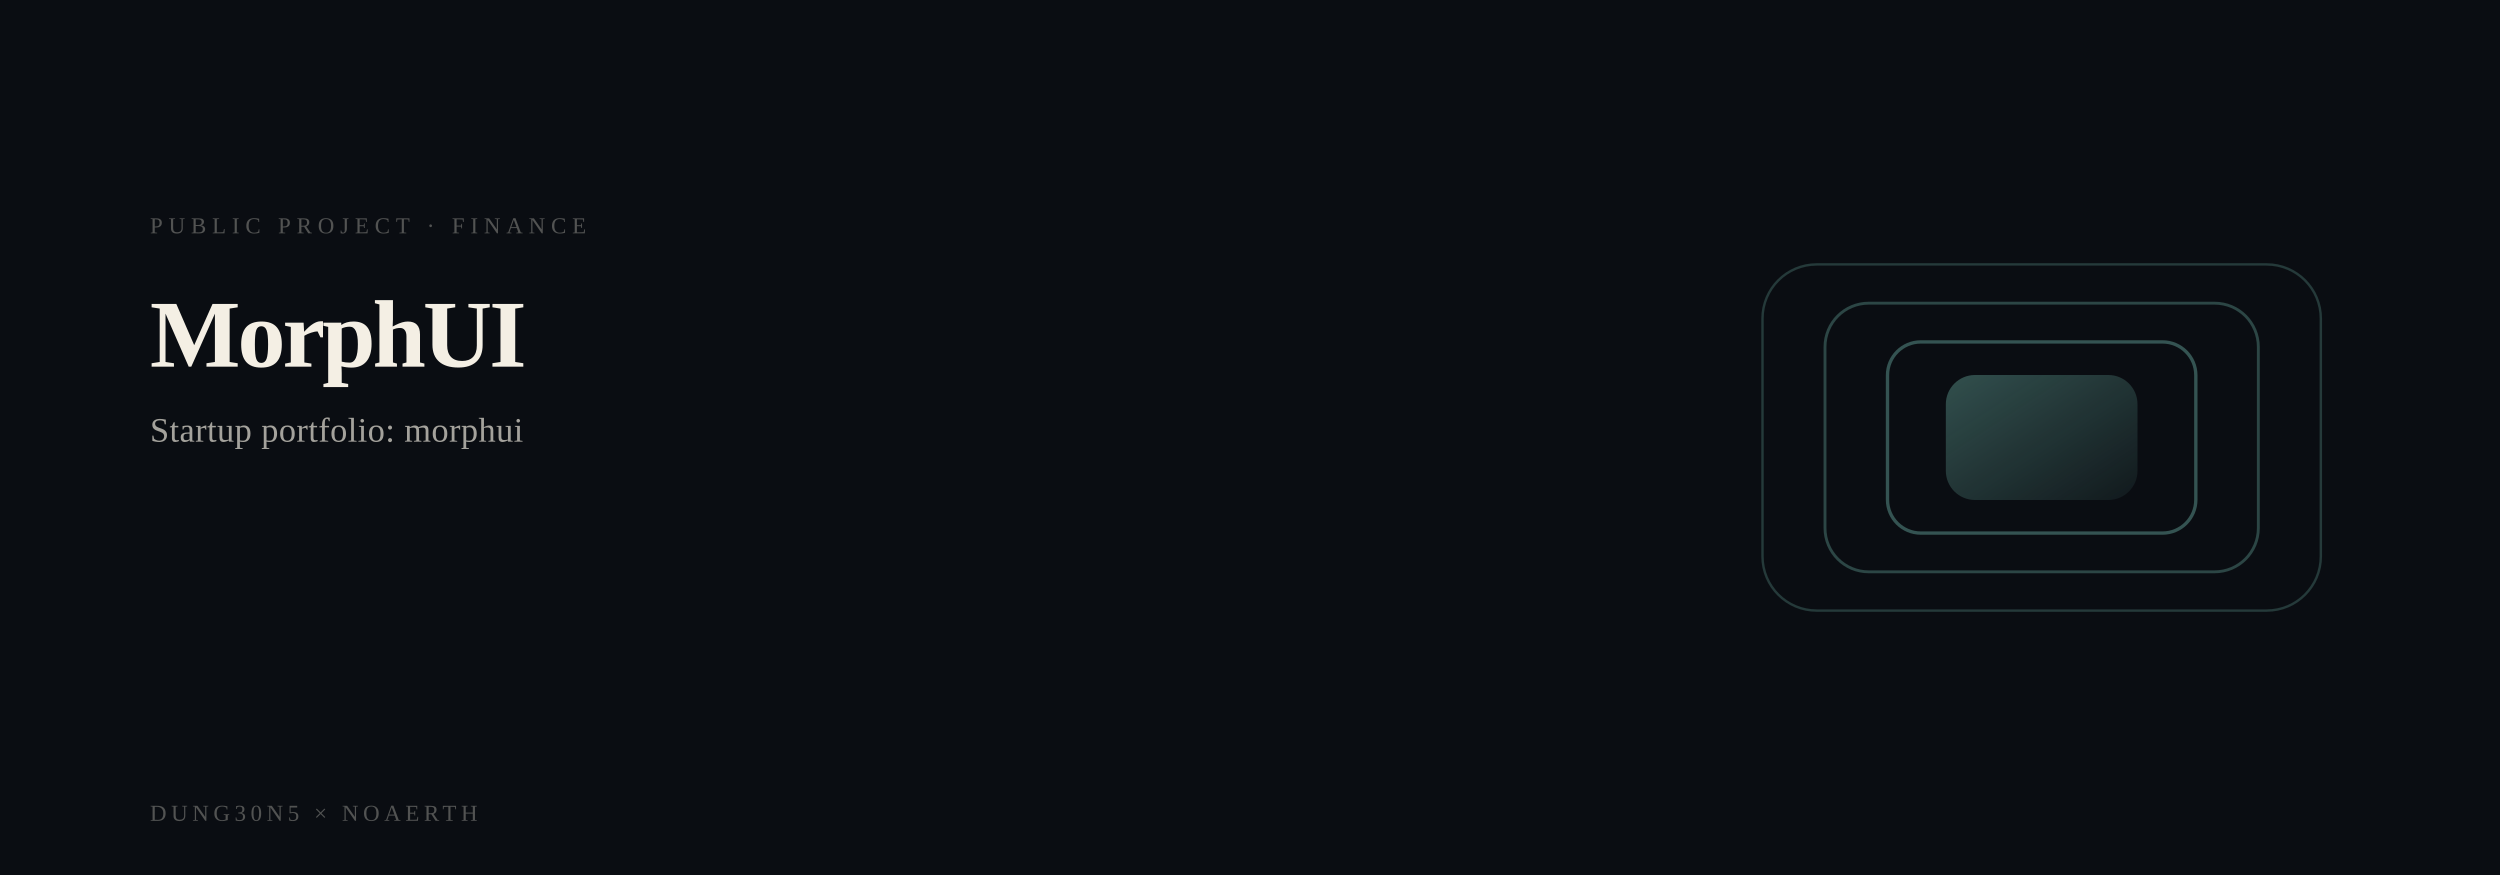
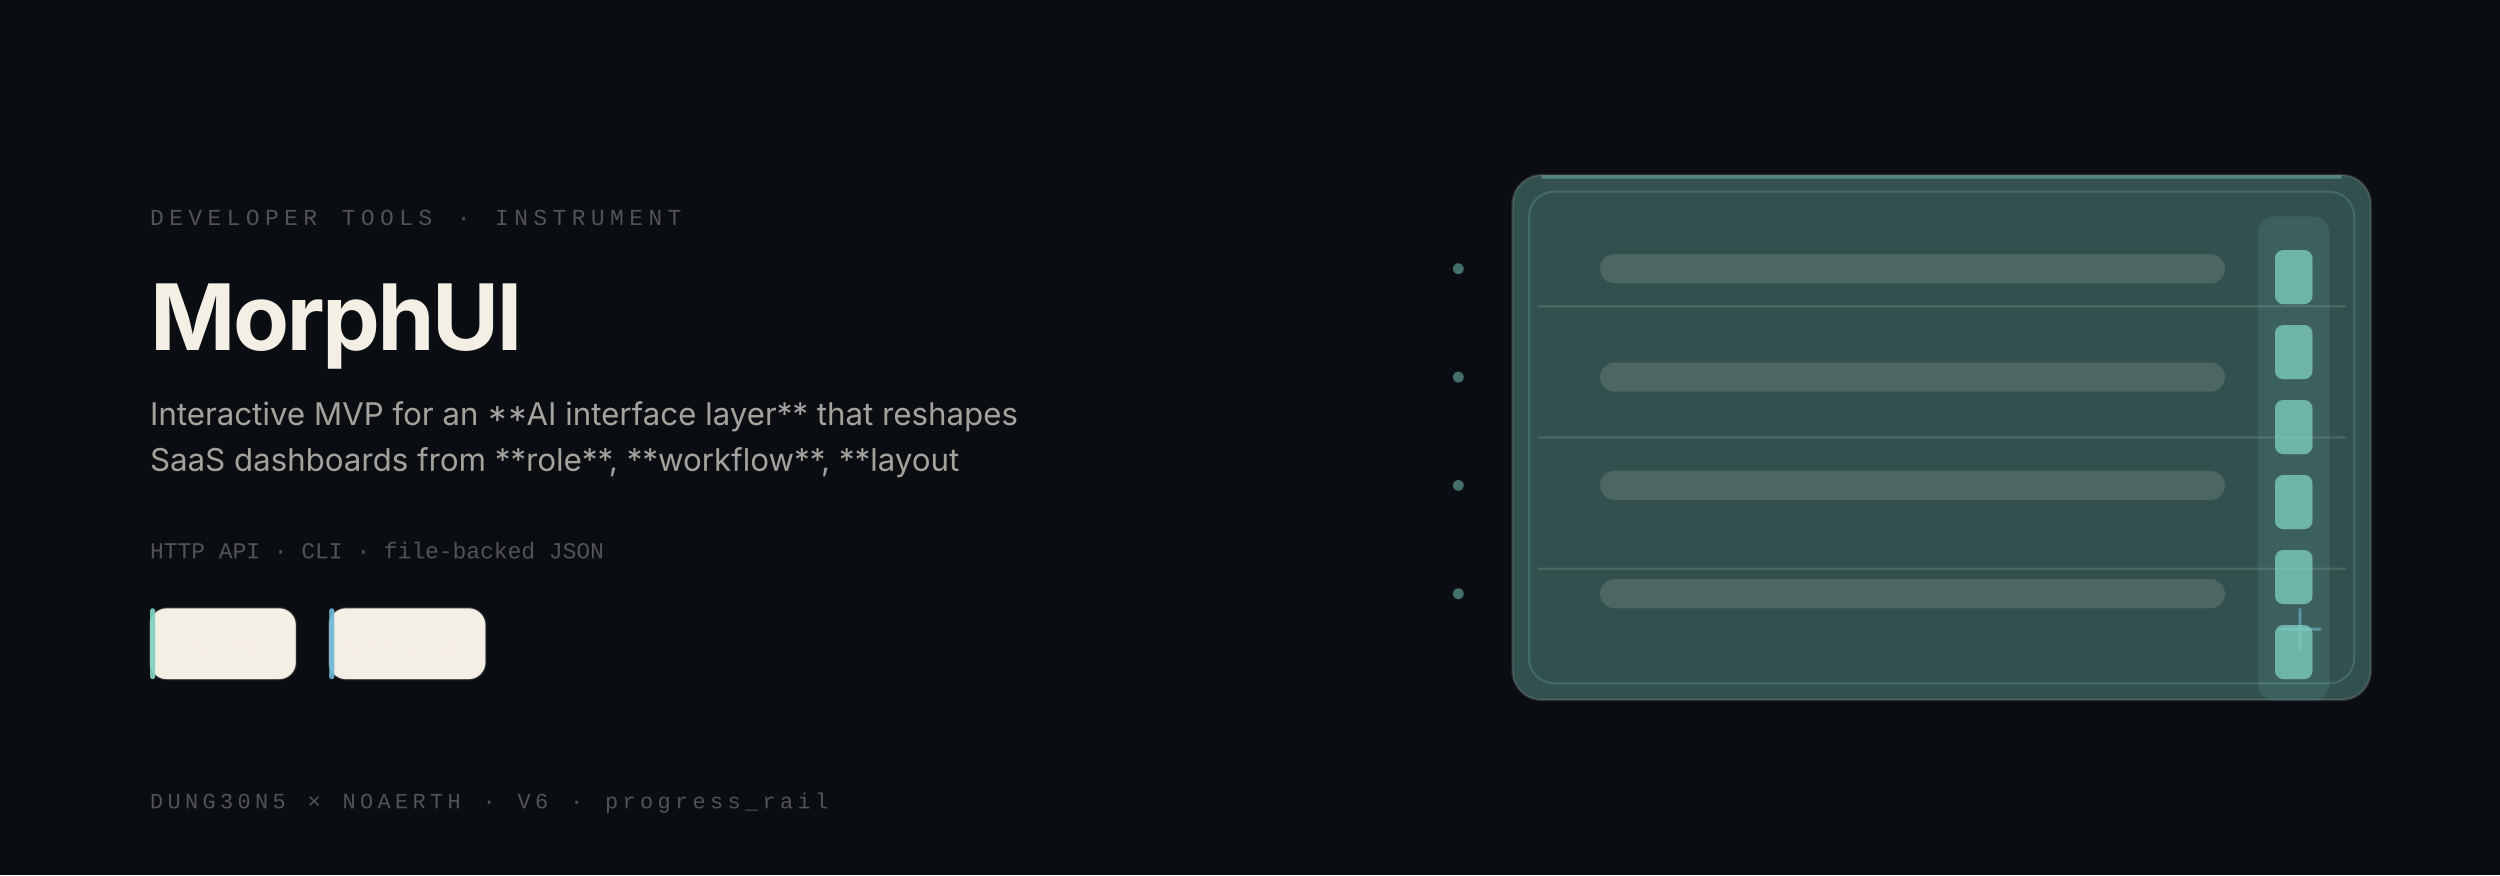
- <svg xmlns="http://www.w3.org/2000/svg" viewBox="0 0 1200 420" width="1200" height="420" role="img" aria-label="MorphUI: ledger columns with allocation flow between them. Motion depicts capital enters, allocates across positions, and settles into an outcome.">
-   <defs>
-     <linearGradient id="hero-morphui-dark-a" x1="0" y1="0" x2="1" y2="1">
-       <stop offset="0" stop-color="#7fd1c1" stop-opacity="0.85" />
-       <stop offset="1" stop-color="#7fd1c1" stop-opacity="0.15" />
-     </linearGradient>
-   </defs>
+ <svg xmlns="http://www.w3.org/2000/svg" viewBox="0 0 1200 420" width="1200" height="420" role="img" aria-label="MorphUI: a cursor runs this project's real commands and output resolves">
  <rect width="1200" height="420" fill="#0a0d12" />
-   <rect x="906" y="164.12" width="148" height="91.76" rx="16" fill="none" stroke="#7fd1c1" stroke-width="1.60" opacity="0.36" />
-   <rect x="876" y="145.52" width="208" height="128.96" rx="21" fill="none" stroke="#7fd1c1" stroke-width="1.38" opacity="0.29" />
-   <rect x="846" y="126.92" width="268" height="166.16" rx="26" fill="none" stroke="#7fd1c1" stroke-width="1.16" opacity="0.23" />
-   <rect x="934" y="180" width="92" height="60" rx="14" fill="url(#hero-morphui-dark-a)" opacity="0.40" />
-   <text x="72" y="112" fill="#f4efe44f" font-size="11" letter-spacing="2.8">PUBLIC PROJECT · FINANCE</text>
-   <text x="72" y="176" fill="#f4efe4" font-size="46" font-weight="660" letter-spacing="-1.4">MorphUI</text>
-   <text x="72" y="212" fill="#f4efe4a8" font-size="16.5" letter-spacing="0.2">Startup portfolio: morphui</text>
-   <rect x="72" y="266" width="106" height="40" rx="9" fill="#f4efe4" fill-opacity="0.05" stroke="#f4efe424" stroke-width="1.1" opacity="0">
-     <animate attributeName="opacity" from="0" to="1" dur="0.5s" begin="0.50s" fill="freeze" />
-   </rect>
-   <rect x="72" y="266" width="2.5" height="40" rx="1.2" fill="#7fd1c1" opacity="0">
-     <animate attributeName="opacity" from="0" to="0.9" dur="0.5s" begin="0.50s" fill="freeze" />
-   </rect>
-   <text x="125" y="291" fill="#f4efe4" font-size="11.5" text-anchor="middle" font-family="ui-monospace,SFMono-Regular,Menlo,monospace" opacity="0">capital<animate attributeName="opacity" from="0" to="1" dur="0.5s" begin="0.65s" fill="freeze" />
-   </text>
-   <rect x="194" y="266" width="106" height="40" rx="9" fill="#f4efe4" fill-opacity="0.05" stroke="#f4efe424" stroke-width="1.1" opacity="0">
-     <animate attributeName="opacity" from="0" to="1" dur="0.5s" begin="1.00s" fill="freeze" />
-   </rect>
-   <rect x="194" y="266" width="2.5" height="40" rx="1.2" fill="#7fd1c1" opacity="0">
-     <animate attributeName="opacity" from="0" to="0.9" dur="0.5s" begin="1.00s" fill="freeze" />
-   </rect>
-   <text x="247" y="291" fill="#f4efe4" font-size="11.5" text-anchor="middle" font-family="ui-monospace,SFMono-Regular,Menlo,monospace" opacity="0">allocate<animate attributeName="opacity" from="0" to="1" dur="0.5s" begin="1.15s" fill="freeze" />
-   </text>
-   <rect x="316" y="266" width="106" height="40" rx="9" fill="#f4efe4" fill-opacity="0.05" stroke="#f4efe424" stroke-width="1.1" opacity="0">
-     <animate attributeName="opacity" from="0" to="1" dur="0.5s" begin="1.50s" fill="freeze" />
-   </rect>
-   <rect x="316" y="266" width="2.5" height="40" rx="1.2" fill="#7fd1c1" opacity="0">
-     <animate attributeName="opacity" from="0" to="0.9" dur="0.5s" begin="1.50s" fill="freeze" />
-   </rect>
-   <text x="369" y="291" fill="#f4efe4" font-size="11.5" text-anchor="middle" font-family="ui-monospace,SFMono-Regular,Menlo,monospace" opacity="0">mark<animate attributeName="opacity" from="0" to="1" dur="0.5s" begin="1.65s" fill="freeze" />
-   </text>
-   <rect x="438" y="266" width="106" height="40" rx="9" fill="#f4efe4" fill-opacity="0.05" stroke="#f4efe424" stroke-width="1.1" opacity="0">
-     <animate attributeName="opacity" from="0" to="1" dur="0.5s" begin="2.00s" fill="freeze" />
-   </rect>
-   <rect x="438" y="266" width="2.5" height="40" rx="1.2" fill="#e7c27a" opacity="0">
-     <animate attributeName="opacity" from="0" to="0.9" dur="0.5s" begin="2.00s" fill="freeze" />
-   </rect>
-   <text x="491" y="291" fill="#f4efe4" font-size="11.5" text-anchor="middle" font-family="ui-monospace,SFMono-Regular,Menlo,monospace" opacity="0">settle<animate attributeName="opacity" from="0" to="1" dur="0.5s" begin="2.15s" fill="freeze" />
-   </text>
-   <text x="72" y="394" fill="#f4efe44f" font-size="11" letter-spacing="2.2">DUNG30N5 × NOAERTH</text>
+   <text x="72" y="108" font-family="ui-monospace, SFMono-Regular, Menlo, Monaco, Consolas, 'Liberation Mono', monospace" font-size="11" letter-spacing="2.6" fill="#f4efe44f">DEVELOPER TOOLS · INSTRUMENT</text>
+   <text x="72" y="168" font-family="-apple-system, BlinkMacSystemFont, 'Segoe UI', Inter, Helvetica, Arial, sans-serif" font-size="44" font-weight="660" letter-spacing="-1.2" fill="#f4efe4">MorphUI</text>
+   <text x="72" y="204" font-family="-apple-system, BlinkMacSystemFont, 'Segoe UI', Inter, Helvetica, Arial, sans-serif" font-size="15" fill="#f4efe4a8">Interactive MVP for an **AI interface layer** that reshapes</text>
+   <text x="72" y="226" font-family="-apple-system, BlinkMacSystemFont, 'Segoe UI', Inter, Helvetica, Arial, sans-serif" font-size="15" fill="#f4efe4a8">SaaS dashboards from **role**, **workflow**, **layout</text>
+   <text x="72" y="268" font-family="ui-monospace, SFMono-Regular, Menlo, Monaco, Consolas, 'Liberation Mono', monospace" font-size="11" fill="#f4efe44f">HTTP API · CLI · file-backed JSON</text>
+   <rect x="72.0" y="292.0" width="70.0" height="34.0" rx="8" fill="#f4efe4" stroke="#f4efe424" stroke-width="1.1" />
+   <rect x="72.0" y="292.0" width="2.5" height="34.0" rx="1.2" fill="#7fd1c1" opacity="0.92" />
+   <text x="107.0" y="314" font-family="ui-monospace, SFMono-Regular, Menlo, Monaco, Consolas, 'Liberation Mono', monospace" font-size="11" fill="#f4efe4" fill-opacity="0.82" text-anchor="middle">morph</text>
+   <rect x="158.0" y="292.0" width="75.0" height="34.0" rx="8" fill="#f4efe4" stroke="#f4efe424" stroke-width="1.1" />
+   <rect x="158.0" y="292.0" width="2.5" height="34.0" rx="1.2" fill="#6fb7d6" opacity="0.92" />
+   <text x="195.5" y="314" font-family="ui-monospace, SFMono-Regular, Menlo, Monaco, Consolas, 'Liberation Mono', monospace" font-size="11" fill="#f4efe4" fill-opacity="0.82" text-anchor="middle">morph/[id]</text>
+   <rect x="726.0" y="84.0" width="412.0" height="252.0" rx="14" fill="#7fd1c1" fill-opacity="0.34" />
+   <line x1="740.0" y1="85.0" x2="1124.0" y2="85.0" stroke="#7fd1c1" stroke-width="1.6" opacity="0.4" />
+   <rect x="726.0" y="84.0" width="412.0" height="252.0" rx="14" fill="none" stroke="#f4efe424" stroke-width="1.2" />
+   <line x1="738.0" y1="147.0" x2="1126.0" y2="147.0" stroke="#f4efe424" stroke-width="1" />
+   <line x1="738.0" y1="210.0" x2="1126.0" y2="210.0" stroke="#f4efe424" stroke-width="1" />
+   <line x1="738.0" y1="273.0" x2="1126.0" y2="273.0" stroke="#f4efe424" stroke-width="1" />
+   <rect x="734.0" y="92.0" width="396.0" height="236.0" rx="12" fill="none" stroke="#7fd1c1" stroke-width="1" stroke-opacity="0.22" />
+   <path d="M1094.0 302.0 h20 M1104.0 292.0 v20" stroke="#6fb7d6" stroke-width="1.4" opacity="0.6" />
+   <rect x="768" y="122" width="300" height="14" rx="7" fill="#f4efe424" />
+   <circle cx="700.0" cy="129.0" r="2.6" fill="#7fd1c1" opacity="0.5" />
+   <rect x="768" y="174" width="300" height="14" rx="7" fill="#f4efe424" />
+   <circle cx="700.0" cy="181.0" r="2.6" fill="#7fd1c1" opacity="0.5" />
+   <rect x="768" y="226" width="300" height="14" rx="7" fill="#f4efe424" />
+   <circle cx="700.0" cy="233.0" r="2.6" fill="#7fd1c1" opacity="0.5" />
+   <rect x="768" y="278" width="300" height="14" rx="7" fill="#f4efe424" />
+   <circle cx="700.0" cy="285.0" r="2.6" fill="#7fd1c1" opacity="0.5" />
+   <rect x="1084" y="104" width="34" height="232" rx="8" fill="#7fd1c1" opacity="0.13" stroke="#7fd1c1" stroke-width="1.1" stroke-opacity="0.4" />
+   <rect x="1092" y="120" width="18" height="26" rx="4" fill="#7fd1c1" opacity="0.75" />
+   <rect x="1092" y="156" width="18" height="26" rx="4" fill="#7fd1c1" opacity="0.75" />
+   <rect x="1092" y="192" width="18" height="26" rx="4" fill="#7fd1c1" opacity="0.75" />
+   <rect x="1092" y="228" width="18" height="26" rx="4" fill="#7fd1c1" opacity="0.75" />
+   <rect x="1092" y="264" width="18" height="26" rx="4" fill="#7fd1c1" opacity="0.75" />
+   <rect x="1092" y="300" width="18" height="26" rx="4" fill="#7fd1c1" opacity="0.75" />
+   <text x="72" y="388" font-family="ui-monospace, SFMono-Regular, Menlo, Monaco, Consolas, 'Liberation Mono', monospace" font-size="10.5" letter-spacing="2.1" fill="#f4efe44f">DUNG30N5 × NOAERTH · V6 · progress_rail</text>
</svg>
